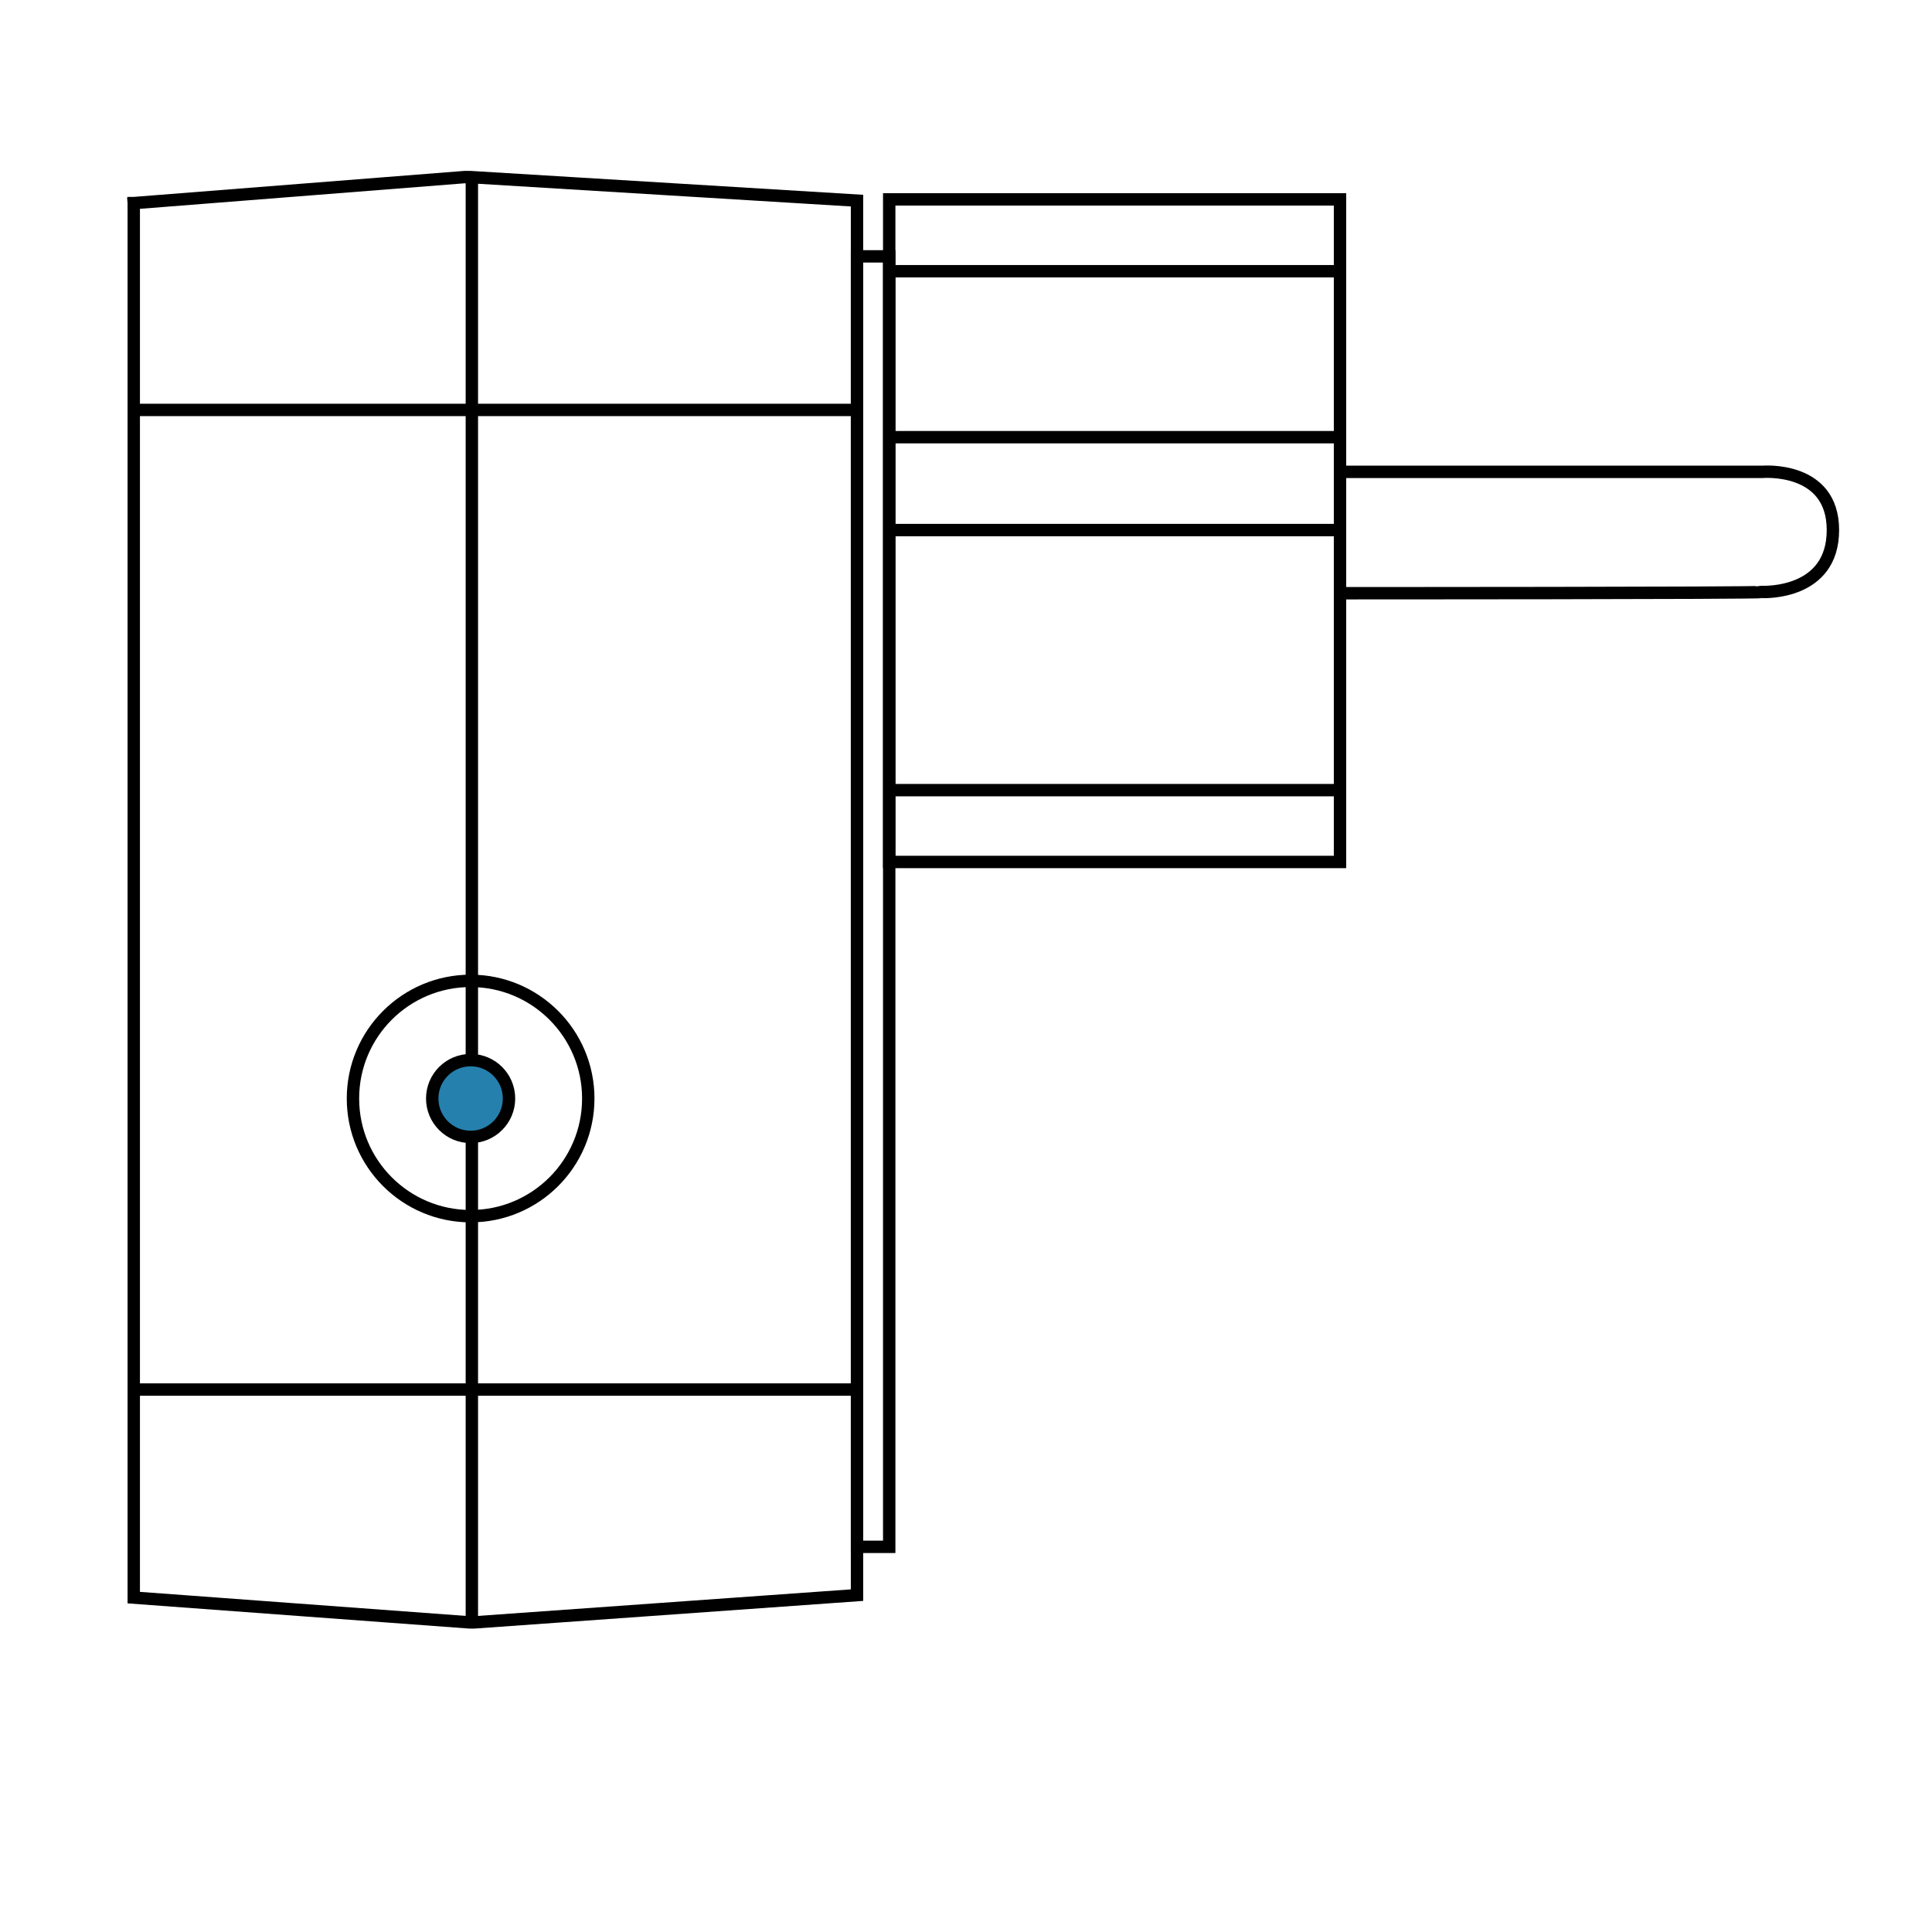
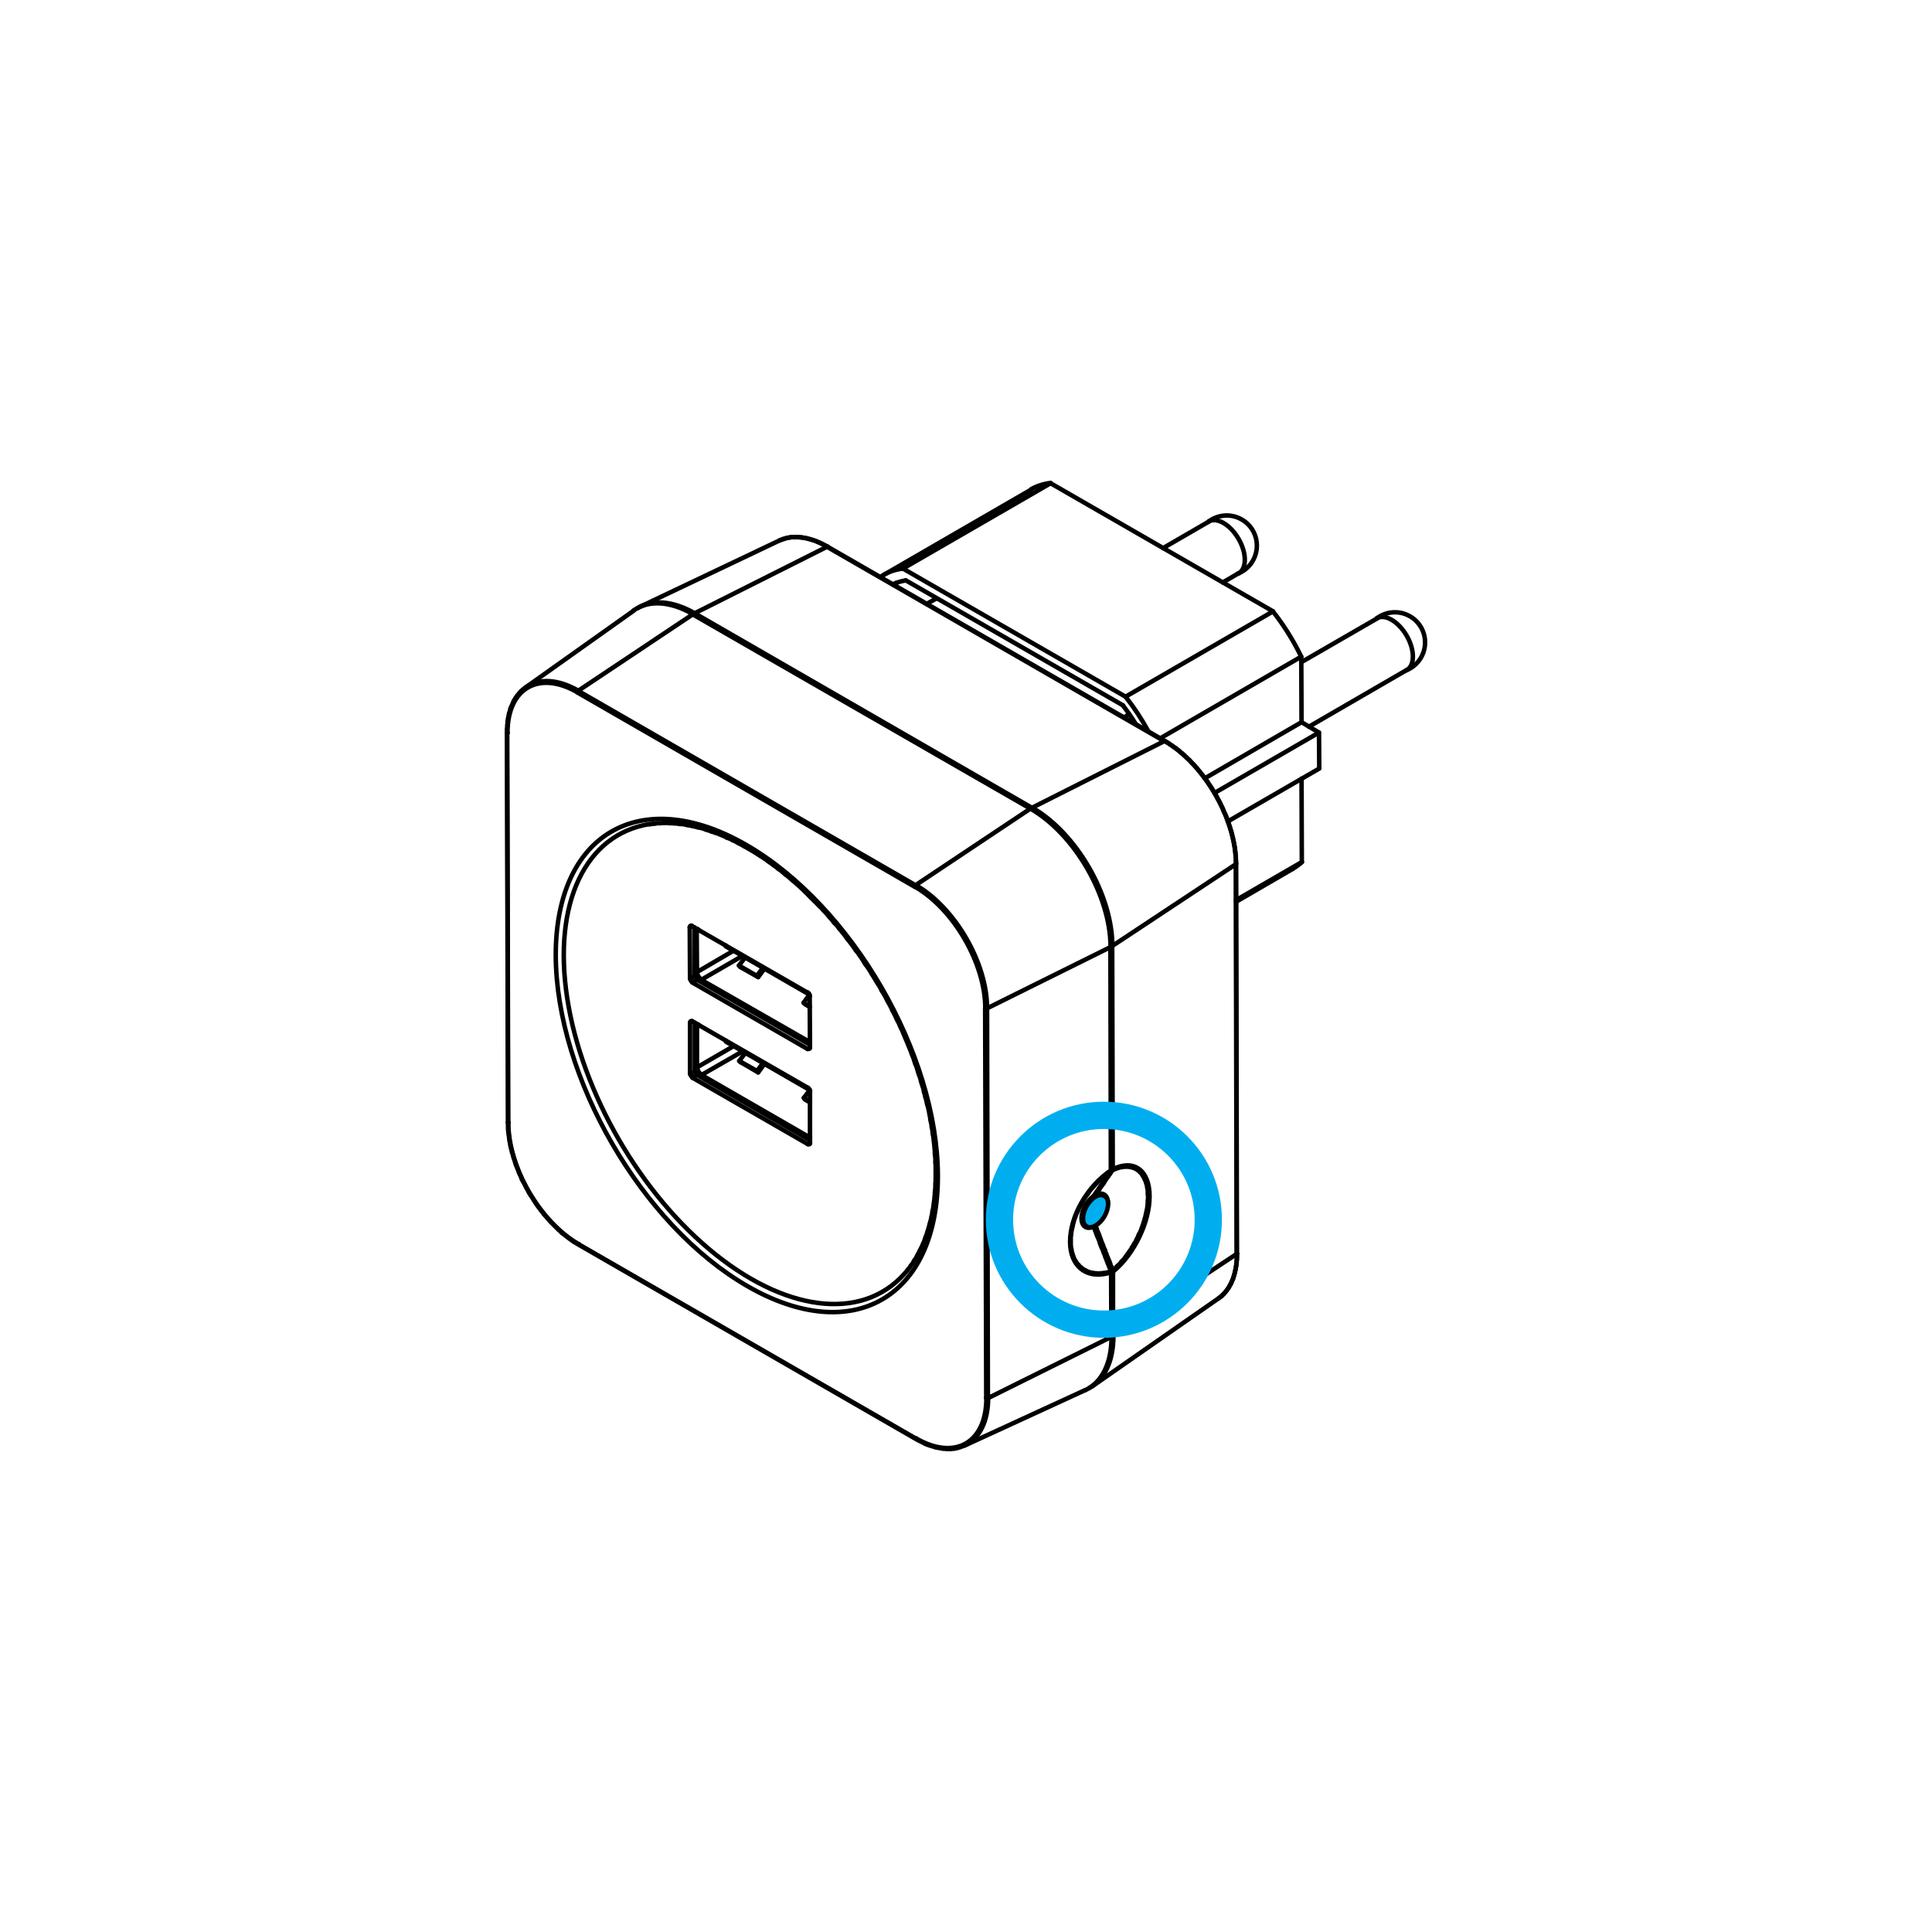
- <svg xmlns="http://www.w3.org/2000/svg" version="1.1" id="Layer_2_1_" x="0px" y="0px" width="156px" height="156px" viewBox="0 0 156 156" style="enable-background:new 0 0 156 156;" xml:space="preserve">
-   <style type="text/css">
- 	.st0{fill:none;stroke:#000000;stroke-linecap:square;stroke-miterlimit:10;}
- 	.st1{fill:none;stroke:#000000;stroke-miterlimit:10;}
- 	.st2{fill:#2580AD;stroke:#000000;stroke-miterlimit:10;}
- </style>
-   <polyline class="st0" points="10.8,16.4 37.5,14.3 38,14.3 69.2,16.2 69.2,128.8 38.3,131 37.9,131 10.8,129 10.8,16.4 " />
-   <line class="st1" x1="10.5" y1="33.1" x2="69.3" y2="33.1" />
-   <line class="st1" x1="10.6" y1="112.2" x2="69.3" y2="112.2" />
-   <line class="st1" x1="38.1" y1="14.3" x2="38.1" y2="85.8" />
-   <line class="st1" x1="38.1" y1="131" x2="38.1" y2="91.7" />
-   <circle class="st2" cx="38" cy="88.7" r="3.1" />
-   <circle class="st1" cx="38" cy="88.7" r="9.5" />
-   <rect x="69.2" y="20.7" class="st1" width="2.6" height="104.2" />
-   <rect x="71.8" y="16.1" class="st1" width="36.4" height="53.5" />
-   <line class="st1" x1="71.8" y1="21.9" x2="108" y2="21.9" />
-   <line class="st1" x1="71.8" y1="35.3" x2="108" y2="35.3" />
-   <line class="st1" x1="71.8" y1="42.8" x2="108" y2="42.8" />
-   <line class="st1" x1="71.8" y1="63.8" x2="108" y2="63.8" />
-   <path class="st1" d="M108.2,38.1h34.1c0,0,5.7-0.5,5.7,4.7s-5.5,5-5.7,5c-0.2,0.1-34.1,0.1-34.1,0.1" />
+ <svg xmlns="http://www.w3.org/2000/svg" id="Layer_1" viewBox="0 0 141.73 141.73">
+   <defs>
+     <style>.cls-1{fill:#00aeef;}.cls-1,.cls-2{stroke:#000;stroke-linecap:round;stroke-linejoin:round;stroke-width:.33px;}.cls-2,.cls-3{fill:none;}.cls-3{stroke:#00aeef;stroke-miterlimit:10;stroke-width:2px;}</style>
+   </defs>
+   <polyline class="cls-2" points="59.42 80.87 59.05 80.66 58.97 80.54 59.4 79.97" />
+   <line class="cls-2" x1="58.97" y1="80.54" x2="59.42" y2="80.81" />
+   <polyline class="cls-2" points="54.33 77.92 54.23 77.83 54.68 77.24" />
+   <polyline class="cls-2" points="55.97 77.98 55.54 78.57 55.62 78.67 56.08 78.04" />
+   <line class="cls-2" x1="54.33" y1="77.92" x2="55.62" y2="78.67" />
+   <line class="cls-2" x1="54.23" y1="77.83" x2="55.54" y2="78.57" />
+   <polyline class="cls-2" points="59.38 79.95 53.26 76.42 53.26 76.35" />
+   <line class="cls-2" x1="50.97" y1="75.02" x2="50.97" y2="78.39" />
+   <path class="cls-2" d="m50.99,78.37c0,.21.15.46.32.56" />
+   <line class="cls-2" x1="51.46" y1="78.86" x2="54.47" y2="77.13" />
+   <line class="cls-2" x1="59.28" y1="83.37" x2="51.46" y2="78.86" />
+   <line class="cls-2" x1="59.42" y1="83.29" x2="59.28" y2="83.37" />
+   <line class="cls-2" x1="53.82" y1="76.74" x2="51.13" y2="78.3" />
+   <path class="cls-2" d="m51.15,78.29c0,.21.15.46.32.56" />
+   <path class="cls-2" d="m51.18,75.13s-.03.09-.03.14" />
+   <line class="cls-2" x1="51.13" y1="75.29" x2="51.27" y2="75.19" />
+   <path class="cls-2" d="m59.29,83.36s.1.04.14.04" />
+   <line class="cls-2" x1="51.13" y1="78.3" x2="51.13" y2="75.29" />
+   <line class="cls-2" x1="51.31" y1="78.96" x2="59.42" y2="83.64" />
+   <polyline class="cls-2" points="59.4 73.87 59.03 73.65 58.95 73.56 59.38 72.97" />
+   <line class="cls-2" x1="58.95" y1="73.56" x2="59.4" y2="73.81" />
+   <polyline class="cls-2" points="59.36 72.95 53.24 69.42 53.24 69.36" />
+   <line class="cls-2" x1="51.44" y1="71.88" x2="54.47" y2="70.12" />
+   <line class="cls-2" x1="59.26" y1="76.36" x2="51.44" y2="71.88" />
+   <line class="cls-2" x1="59.42" y1="76.29" x2="59.26" y2="76.36" />
+   <line class="cls-2" x1="53.8" y1="69.75" x2="51.13" y2="71.31" />
+   <path class="cls-2" d="m51.13,71.29c0,.21.15.46.32.56" />
+   <path class="cls-2" d="m51.16,68.14s-.03.09-.03.14" />
+   <line class="cls-2" x1="51.11" y1="68.29" x2="51.25" y2="68.21" />
+   <path class="cls-2" d="m59.27,76.36s.1.04.14.04" />
+   <line class="cls-2" x1="51.13" y1="71.31" x2="51.11" y2="68.29" />
+   <line class="cls-2" x1="51.29" y1="71.96" x2="59.42" y2="76.64" />
+   <line class="cls-2" x1="50.96" y1="68.04" x2="50.96" y2="71.39" />
+   <path class="cls-2" d="m50.97,71.39c0,.21.15.46.32.56" />
+   <polyline class="cls-2" points="54.31 70.94 54.21 70.83 54.66 70.24" />
+   <polyline class="cls-2" points="55.97 71 55.52 71.59 55.62 71.68 56.08 71.06" />
+   <line class="cls-2" x1="54.31" y1="70.94" x2="55.62" y2="71.68" />
+   <line class="cls-2" x1="54.21" y1="70.83" x2="55.52" y2="71.59" />
+   <path class="cls-2" d="m84.26,53.68c-.49-.9-1.06-1.77-1.68-2.56" />
+   <line class="cls-2" x1="82.57" y1="51.11" x2="66.24" y2="41.71" />
+   <path class="cls-2" d="m66.25,41.71c-.62.07-1.19.28-1.67.62" />
+   <path class="cls-2" d="m66.44,42.58c-.34.05-.65.15-.94.29" />
+   <line class="cls-2" x1="66.44" y1="42.57" x2="82.39" y2="51.75" />
+   <path class="cls-2" d="m83.34,53.15c-.29-.48-.61-.94-.95-1.38" />
+   <polyline class="cls-2" points="85.1 54.17 95.46 48.17 95.48 52.98 88.38 57.1" />
+   <line class="cls-2" x1="82.84" y1="52.4" x2="82.45" y2="52.63" />
+   <line class="cls-2" x1="68.7" y1="43.9" x2="67.98" y2="44.3" />
+   <line class="cls-2" x1="65.52" y1="42.9" x2="65.78" y2="42.74" />
+   <polyline class="cls-2" points="90.68 66.03 95.5 63.24 95.48 57.12" />
+   <line class="cls-2" x1="77.07" y1="35.45" x2="66.24" y2="41.71" />
+   <path class="cls-2" d="m77.07,35.43c-.52.06-1,.22-1.43.46" />
+   <polyline class="cls-2" points="77.07 35.45 93.39 44.85 82.57 51.11" />
+   <path class="cls-2" d="m94.87,63.71c.23-.13.44-.29.64-.47" />
+   <path class="cls-2" d="m95.45,48.16c-.57-1.18-1.28-2.31-2.08-3.32" />
+   <polyline class="cls-2" points="89.1 58.17 96.76 53.74 95.48 52.98" />
+   <polyline class="cls-2" points="90.07 60.26 96.78 56.38 96.76 53.74" />
+   <line class="cls-2" x1="75.64" y1="35.92" x2="64.82" y2="42.18" />
+   <line class="cls-2" x1="94.85" y1="63.73" x2="90.68" y2="66.15" />
+   <path class="cls-2" d="m103.2,49.16c.6-.35.6-1.48-.01-2.53-.61-1.05-1.59-1.62-2.19-1.27" />
+   <path class="cls-2" d="m103.15,49.18c.81-.32,1.35-1.08,1.39-1.95.04-.87-.43-1.68-1.2-2.07-.77-.4-1.7-.3-2.38.23" />
+   <line class="cls-2" x1="95.46" y1="48.58" x2="101" y2="45.38" />
+   <line class="cls-2" x1="96.02" y1="53.31" x2="103.18" y2="49.16" />
+   <path class="cls-2" d="m90.87,42.06c.6-.35.6-1.48-.01-2.53-.61-1.05-1.59-1.62-2.19-1.27" />
+   <path class="cls-2" d="m90.81,42.08c.81-.32,1.35-1.08,1.39-1.95.04-.87-.43-1.68-1.2-2.07-.77-.4-1.7-.3-2.38.23" />
+   <line class="cls-2" x1="85.32" y1="40.21" x2="88.65" y2="38.28" />
+   <line class="cls-2" x1="89.7" y1="42.73" x2="90.85" y2="42.06" />
+   <path class="cls-2" d="m90.74,91.99s.02-.02.02-.03" />
+   <path class="cls-2" d="m89.39,95.25c.87-.61,1.36-1.77,1.35-3.28" />
+   <path class="cls-2" d="m90.66,63.4s.02-.02.02-.03" />
+   <line class="cls-2" x1="90.66" y1="63.4" x2="90.72" y2="91.99" />
+   <path class="cls-2" d="m85.47,54.36s-.02,0-.04,0" />
+   <path class="cls-2" d="m90.67,63.39c0-3.33-2.35-7.37-5.23-9.03" />
+   <path class="cls-2" d="m60.72,40.1s-.02,0-.04,0" />
+   <line class="cls-2" x1="60.67" y1="40.11" x2="85.41" y2="54.37" />
+   <path class="cls-2" d="m60.69,40.1c-1.3-.75-2.55-.91-3.51-.45" />
+   <line class="cls-2" x1="90.72" y1="91.99" x2="81.65" y2="97.99" />
+   <path class="cls-2" d="m79.9,101.83c1.14-.62,1.78-2,1.78-3.84" />
+   <polyline class="cls-2" points="81.63 93.19 81.63 93.21 81.65 93.23 81.65 93.25 81.65 93.27" />
+   <path class="cls-2" d="m81.67,93.27c1.53-1.26,2.67-3.62,2.66-5.52,0-1.9-1.15-2.74-2.68-1.98" />
+   <polyline class="cls-2" points="81.63 85.78 81.63 85.8 81.63 85.82 81.61 85.82 81.61 85.84" />
+   <polyline class="cls-2" points="81.61 85.84 81.67 85.82 81.75 85.78 81.81 85.76 81.88 85.73 81.94 85.71 82 85.69 82.08 85.67 82.14 85.65 82.2 85.63 82.25 85.63 82.33 85.61 82.39 85.61 82.45 85.59 82.51 85.59 82.57 85.59 82.63 85.59 82.68 85.59 82.74 85.59 82.8 85.59 82.86 85.61 82.92 85.61 82.98 85.63 83.03 85.63 83.07 85.65 83.13 85.67 83.19 85.69 83.23 85.71 83.29 85.73 83.33 85.76 83.39 85.78 83.42 85.82 83.46 85.84 83.52 85.88 83.56 85.92 83.6 85.96 83.64 86 83.68 86.04 83.72 86.08 83.76 86.13 83.8 86.17 83.81 86.23 83.85 86.27 83.89 86.33 83.91 86.39 83.95 86.45 83.97 86.51 83.99 86.56 84.03 86.62 84.05 86.68 84.07 86.76 84.09 86.82 84.11 86.88 84.13 86.95 84.15 87.01 84.15 87.09 84.17 87.17 84.19 87.25 84.19 87.32 84.2 87.38 84.2 87.46 84.2 87.56 84.2 87.64 84.22 87.71 84.22 87.79 84.22 87.87 84.22 87.97 84.2 88.05 84.2 88.12 84.2 88.22 84.19 88.3 84.19 88.4 84.17 88.49 84.17 88.57 84.15 88.67 84.13 88.75 84.11 88.85 84.09 88.94 84.07 89.04 84.05 89.12 84.03 89.22 84.01 89.31 83.97 89.41 83.95 89.51 83.93 89.59 83.89 89.68 83.87 89.78 83.83 89.88 83.8 89.98 83.76 90.07 83.74 90.15 83.7 90.25 83.66 90.35 83.62 90.44 83.56 90.52 83.52 90.62 83.48 90.72 83.44 90.82 83.39 90.89 83.35 90.99 83.31 91.09 83.25 91.17 83.19 91.26 83.15 91.34 83.09 91.44 83.03 91.52 83 91.61 82.94 91.69 82.88 91.77 82.82 91.85 82.76 91.95 82.7 92.02 82.64 92.1 82.59 92.18 82.53 92.26 82.47 92.34 82.41 92.41 82.35 92.47 82.27 92.55 82.22 92.63 82.16 92.69 82.1 92.77 82.02 92.82 81.96 92.88 81.88 92.96 81.83 93.02 81.77 93.08 81.69 93.14 81.63 93.19" />
+   <line class="cls-2" x1="81.59" y1="69.4" x2="81.63" y2="85.78" />
+   <path class="cls-2" d="m81.6,69.4c0-3.74-2.64-8.29-5.88-10.15" />
+   <line class="cls-2" x1="50.96" y1="44.99" x2="75.7" y2="59.26" />
+   <path class="cls-2" d="m50.97,44.99c-1.59-.91-3.11-1.05-4.21-.37" />
+   <line class="cls-2" x1="81.65" y1="93.27" x2="81.65" y2="97.99" />
+   <polyline class="cls-2" points="81.63 93.19 81.59 93.1 81.55 93.02 81.53 92.92 81.49 92.84 81.46 92.77 81.44 92.67 81.4 92.59 81.38 92.51 81.34 92.45 81.32 92.38 81.28 92.3 81.26 92.24 81.2 92.1 81.16 91.97 81.1 91.85 81.07 91.71 81.01 91.6 80.97 91.5 80.93 91.38 80.89 91.28 80.85 91.19 80.81 91.09 80.77 90.99 80.75 90.91 80.71 90.82 80.68 90.74 80.66 90.66 80.62 90.58 80.6 90.5 80.56 90.43 80.54 90.37 80.5 90.29 80.48 90.23 80.46 90.17 80.44 90.09 80.4 90.04 80.38 89.98 80.36 89.92" />
+   <polyline class="cls-2" points="80.36 87.73 80.36 87.68 80.38 87.64 80.4 87.6 80.42 87.56 80.44 87.54 80.48 87.5 80.5 87.46 80.52 87.42 80.56 87.38 80.58 87.34 80.62 87.3 80.64 87.25 80.68 87.21 80.69 87.17 80.73 87.11 80.77 87.07 80.81 87.01 80.85 86.95 80.87 86.91 80.93 86.86 80.97 86.8 81.01 86.72 81.05 86.66 81.08 86.6 81.14 86.52 81.18 86.45 81.24 86.39 81.26 86.35 81.3 86.31 81.32 86.25 81.36 86.21 81.38 86.17 81.42 86.13 81.44 86.1 81.47 86.04 81.51 86 81.53 85.94 81.57 85.9 81.61 85.84" />
+   <line class="cls-2" x1="81.59" y1="69.4" x2="90.66" y2="63.4" />
+   <path class="cls-2" d="m81.28,88.26c0-.6-.4-.86-.91-.59" />
+   <line class="cls-2" x1="50.96" y1="44.99" x2="60.67" y2="40.11" />
+   <line class="cls-2" x1="85.41" y1="54.37" x2="75.7" y2="59.26" />
+   <polyline class="cls-2" points="80.15 101.68 89.37 95.26 89.45 95.2 89.53 95.14 89.61 95.09 89.68 95.01 89.76 94.93 89.82 94.87 89.9 94.77 89.96 94.7 90.02 94.62 90.09 94.52 90.15 94.44 90.19 94.34 90.25 94.25 90.31 94.15 90.35 94.05 90.39 93.94 90.45 93.84 90.48 93.72 90.52 93.6 90.54 93.51 90.58 93.39 90.6 93.25 90.64 93.14 90.66 93.02 90.68 92.88 90.7 92.77 90.72 92.63 90.72 92.51 90.74 92.38 90.74 92.24 90.74 92.1 90.74 91.97 90.68 63.38 90.68 63.22 90.66 63.06 90.66 62.91 90.64 62.77 90.64 62.62 90.62 62.46 90.6 62.3 90.58 62.13 90.54 61.97 90.52 61.82 90.48 61.66 90.45 61.49 90.41 61.33 90.37 61.17 90.33 61 90.27 60.84 90.23 60.69 90.17 60.51 90.11 60.35 90.06 60.18 90 60.02 89.94 59.85 89.86 59.69 89.78 59.54 89.72 59.36 89.65 59.2 89.57 59.05 89.49 58.87 89.41 58.72 89.31 58.56 89.24 58.4 89.14 58.25 89.06 58.09 88.96 57.94 88.87 57.78 88.77 57.64 88.67 57.49 88.57 57.33 88.46 57.2 88.36 57.06 88.24 56.9 88.14 56.77 88.03 56.63 87.91 56.49 87.81 56.36 87.7 56.24 87.58 56.1 87.46 55.99 87.34 55.85 87.23 55.73 87.09 55.62 86.97 55.5 86.86 55.4 86.74 55.28 86.6 55.19 86.49 55.07 86.35 54.97 86.23 54.87 86.1 54.8 85.98 54.7 85.84 54.62 85.73 54.52 85.59 54.45 85.47 54.37 60.71 40.11 60.59 40.05 60.47 39.98 60.35 39.92 60.22 39.86 60.1 39.8 59.98 39.76 59.87 39.7 59.75 39.66 59.63 39.62 59.52 39.59 59.4 39.55 59.28 39.53 59.17 39.49 59.05 39.47 58.93 39.45 58.81 39.43 58.7 39.43 58.6 39.41 58.48 39.41 58.37 39.41 58.27 39.41 58.15 39.41 58.05 39.41 57.94 39.43 57.84 39.45 57.74 39.47 57.64 39.49 57.55 39.53 57.45 39.55 57.35 39.59 57.25 39.62 57.16 39.66 47.02 44.48" />
+   <path class="cls-2" d="m47.66,60.45c-4.72.75-7.12,5.81-6.05,12.77,1.07,6.97,5.39,14.42,10.9,18.82,5.51,4.39,11.09,4.83,14.09,1.11" />
+   <path class="cls-2" d="m68.8,86.24c-.03-8.94-6.32-19.8-14.06-24.26-7.74-4.46-13.99-.83-13.97,8.11.03,8.94,6.32,19.8,14.06,24.26,7.74,4.46,13.99.83,13.97-8.11" />
+   <line class="cls-2" x1="37.28" y1="82.37" x2="37.21" y2="53.78" />
+   <path class="cls-2" d="m37.29,82.36c0,3.28,2.32,7.28,5.16,8.91" />
+   <line class="cls-2" x1="67.2" y1="105.54" x2="42.45" y2="91.28" />
+   <path class="cls-2" d="m67.22,105.53c2.85,1.64,5.15.3,5.14-2.98" />
+   <line class="cls-2" x1="72.27" y1="73.97" x2="72.35" y2="102.55" />
+   <path class="cls-2" d="m72.28,73.96c0-3.28-2.32-7.28-5.16-8.91" />
+   <line class="cls-2" x1="42.36" y1="50.8" x2="67.1" y2="65.05" />
+   <path class="cls-2" d="m42.37,50.79c-2.85-1.64-5.15-.3-5.14,2.98" />
+   <polyline class="cls-2" points="81.47 85.92 81.49 85.9 81.49 85.88 81.49 85.86" />
+   <path class="cls-2" d="m81.51,85.85c-1.74,1.15-3.01,3.37-3.01,5.24,0,1.87,1.29,2.82,3.03,2.24" />
+   <polyline class="cls-2" points="81.51 93.35 81.51 93.33 81.51 93.31 81.51 93.29 81.49 93.27" />
+   <polyline class="cls-2" points="81.49 93.27 81.42 93.29 81.34 93.31 81.28 93.33 81.2 93.35 81.12 93.37 81.05 93.37 80.97 93.39 80.89 93.39 80.83 93.41 80.75 93.41 80.68 93.41 80.62 93.43 80.54 93.43 80.48 93.41 80.4 93.41 80.34 93.41 80.27 93.39 80.21 93.39 80.13 93.37 80.07 93.37 80.01 93.35 79.95 93.33 79.88 93.31 79.82 93.29 79.76 93.27 79.7 93.23 79.64 93.21 79.6 93.17 79.54 93.16 79.49 93.12 79.43 93.08 79.39 93.04 79.33 93 79.29 92.96 79.23 92.92 79.19 92.88 79.15 92.84 79.12 92.78 79.06 92.75 79.02 92.69 78.98 92.63 78.96 92.59 78.92 92.53 78.88 92.47 78.84 92.41 78.82 92.36 78.78 92.3 78.76 92.22 78.74 92.16 78.71 92.1 78.69 92.02 78.67 91.97 78.65 91.89 78.63 91.83 78.61 91.75 78.61 91.67 78.59 91.6 78.57 91.52 78.57 91.46 78.55 91.38 78.55 91.28 78.55 91.21 78.55 91.13 78.55 91.05 78.55 90.97 78.55 90.89 78.55 90.8 78.55 90.72 78.57 90.64 78.57 90.54 78.59 90.46 78.59 90.37 78.61 90.29 78.63 90.19 78.65 90.11 78.67 90.02 78.69 89.94 78.71 89.84 78.73 89.74 78.76 89.66 78.78 89.57 78.8 89.49 78.84 89.39 78.88 89.29 78.9 89.22 78.94 89.12 78.98 89.02 79.02 88.94 79.06 88.85 79.1 88.77 79.13 88.67 79.17 88.57 79.23 88.49 79.27 88.4 79.33 88.32 79.37 88.22 79.43 88.14 79.47 88.05 79.52 87.97 79.58 87.89 79.64 87.79 79.7 87.71 79.76 87.64 79.82 87.56 79.88 87.46 79.93 87.38 79.99 87.3 80.05 87.23 80.13 87.15 80.19 87.07 80.25 87.01 80.32 86.93 80.38 86.86 80.46 86.78 80.52 86.72 80.6 86.64 80.68 86.58 80.73 86.51 80.81 86.45 80.89 86.39 80.95 86.31 81.03 86.25 81.1 86.19 81.18 86.13 81.26 86.08 81.32 86.02 81.4 85.98 81.47 85.92" />
+   <line class="cls-2" x1="81.51" y1="93.35" x2="81.53" y2="98.07" />
+   <path class="cls-2" d="m79.6,101.99c1.24-.57,1.95-2,1.94-3.92" />
+   <path class="cls-2" d="m50.83,45.05c-1.67-.96-3.25-1.05-4.36-.26" />
+   <line class="cls-2" x1="50.82" y1="45.07" x2="75.59" y2="59.32" />
+   <path class="cls-2" d="m81.47,69.47c0-3.74-2.64-8.29-5.88-10.15" />
+   <line class="cls-2" x1="81.46" y1="69.48" x2="81.49" y2="85.86" />
+   <polyline class="cls-2" points="81.47 85.92 81.46 85.98 81.42 86.02 81.38 86.08 81.34 86.12 81.32 86.15 81.28 86.21 81.26 86.25 81.22 86.29 81.2 86.33 81.16 86.37 81.14 86.41 81.1 86.45 81.07 86.52 81.01 86.6 80.97 86.68 80.91 86.74 80.87 86.8 80.83 86.88 80.79 86.93 80.75 86.99 80.71 87.03 80.68 87.09 80.64 87.15 80.6 87.19 80.58 87.25 80.54 87.29 80.52 87.32 80.48 87.38 80.46 87.42 80.42 87.46 80.4 87.5 80.36 87.54 80.34 87.58 80.32 87.62 80.3 87.64 80.27 87.68 80.25 87.71 80.23 87.73 80.23 87.81" />
+   <polyline class="cls-2" points="81.49 93.27 81.46 93.17 81.44 93.08 81.4 93 81.36 92.92 81.34 92.82 81.3 92.75 81.26 92.67 81.24 92.59 81.2 92.51 81.18 92.45 81.16 92.38 81.12 92.3 81.07 92.16 81.03 92.04 80.97 91.91 80.93 91.79 80.89 91.67 80.83 91.56 80.79 91.46 80.75 91.36 80.71 91.26 80.68 91.17 80.66 91.07 80.62 90.97 80.58 90.89 80.56 90.82 80.52 90.74 80.48 90.66 80.46 90.58 80.42 90.5 80.4 90.43 80.38 90.37 80.34 90.29 80.32 90.23 80.3 90.17 80.29 90.11 80.25 90.05 80.23 90" />
+   <polyline class="cls-2" points="81.46 69.48 72.41 73.97 72.47 102.57 81.53 98.07" />
+   <path class="cls-2" d="m37.27,82.32s0,.03.03.03" />
+   <path class="cls-2" d="m37.21,53.73s0,.03.03.03" />
+   <path class="cls-2" d="m42.42,50.68s-.06.07-.06.1" />
+   <path class="cls-2" d="m42.43,50.67c-1.48-.85-2.89-.94-3.88-.23" />
+   <path class="cls-2" d="m67.19,64.94s-.06.07-.06.1" />
+   <line class="cls-2" x1="67.16" y1="64.94" x2="42.41" y2="50.68" />
+   <path class="cls-2" d="m72.3,73.95s.08.02.12,0" />
+   <path class="cls-2" d="m72.41,73.96c0-3.33-2.35-7.37-5.23-9.03" />
+   <path class="cls-2" d="m72.35,102.54s.08.02.12,0" />
+   <path class="cls-2" d="m67.23,105.53s0,.03.02.04" />
+   <path class="cls-2" d="m70.76,106.04c1.1-.51,1.73-1.78,1.73-3.49" />
+   <path class="cls-2" d="m42.46,91.27s0,.03.02.04" />
+   <line class="cls-2" x1="50.8" y1="79.06" x2="59.26" y2="83.93" />
+   <path class="cls-2" d="m50.65,78.78c0,.1.07.22.16.27" />
+   <line class="cls-2" x1="50.62" y1="75.02" x2="50.62" y2="78.78" />
+   <path class="cls-2" d="m50.79,74.92c-.09-.05-.16-.01-.16.09" />
+   <line class="cls-2" x1="59.26" y1="79.8" x2="50.78" y2="74.92" />
+   <path class="cls-2" d="m59.43,80.07c0-.1-.07-.22-.16-.27" />
+   <line class="cls-2" x1="59.42" y1="83.85" x2="59.42" y2="80.09" />
+   <path class="cls-2" d="m59.27,83.93c.09.05.16.01.16-.09" />
+   <line class="cls-2" x1="50.78" y1="72.07" x2="59.24" y2="76.95" />
+   <path class="cls-2" d="m50.63,71.78c0,.1.07.22.16.27" />
+   <line class="cls-2" x1="50.6" y1="68.02" x2="50.62" y2="71.78" />
+   <path class="cls-2" d="m50.77,67.92c-.09-.05-.16-.01-.16.09" />
+   <line class="cls-2" x1="59.24" y1="72.82" x2="50.76" y2="67.94" />
+   <path class="cls-2" d="m59.41,73.07c0-.1-.07-.22-.16-.27" />
+   <line class="cls-2" x1="59.42" y1="76.85" x2="59.4" y2="73.09" />
+   <path class="cls-2" d="m59.26,76.93c.09.05.16.01.16-.09" />
+   <line class="cls-2" x1="50.6" y1="68.02" x2="50.76" y2="67.94" />
+   <line class="cls-2" x1="50.99" y1="71.57" x2="50.62" y2="71.78" />
+   <line class="cls-2" x1="50.62" y1="75.02" x2="50.78" y2="74.92" />
+   <line class="cls-2" x1="51.01" y1="78.57" x2="50.62" y2="78.78" />
+   <line class="cls-2" x1="50.78" y1="72.07" x2="51.15" y2="71.86" />
+   <line class="cls-2" x1="50.8" y1="79.06" x2="51.17" y2="78.84" />
+   <path class="cls-2" d="m80.24,87.74c-.51.34-.9,1.05-.9,1.64s.39.85.9.59" />
+   <line class="cls-2" x1="59.42" y1="76.85" x2="59.24" y2="76.95" />
+   <line class="cls-2" x1="59.42" y1="83.85" x2="59.26" y2="83.93" />
+   <line class="cls-2" x1="75.59" y1="59.32" x2="67.16" y2="64.94" />
+   <line class="cls-2" x1="42.41" y1="50.68" x2="50.82" y2="45.07" />
+   <polyline class="cls-2" points="66.58 93.17 66.65 93.08 66.73 92.98 66.79 92.88 66.87 92.78 66.95 92.69 67 92.59 67.06 92.47 67.14 92.38 67.2 92.28 67.26 92.16 67.32 92.04 67.38 91.95 67.43 91.83 67.49 91.71 67.55 91.6 67.61 91.48 67.67 91.36 67.71 91.24 67.77 91.13 67.82 90.99 67.86 90.87 67.9 90.74 67.96 90.62 68 90.48 68.04 90.35 68.08 90.23 68.12 90.09 68.16 89.96 68.19 89.82 68.23 89.68 68.27 89.55 68.31 89.39 68.33 89.26 68.37 89.12 68.39 88.96 68.41 88.83 68.45 88.67 68.47 88.53 68.49 88.38 68.51 88.22 68.53 88.07 68.55 87.93 68.56 87.77 68.58 87.62 68.58 87.46 68.6 87.29 68.62 87.13 68.62 86.97 68.62 86.82 68.64 86.64 68.64 86.49 68.64 86.33 68.64 86.15 68.64 86 68.64 85.82 68.64 85.67 68.64 85.49 68.62 85.32 68.62 85.14 68.62 84.98 68.6 84.81 68.58 84.63 68.58 84.46 68.56 84.28 68.55 84.11 68.53 83.93 68.51 83.76 68.49 83.58 68.47 83.4 68.43 83.21 68.41 83.03 68.39 82.86 68.35 82.68 68.33 82.49 68.29 82.31 68.25 82.14 68.23 81.94 68.19 81.77 68.16 81.59 68.12 81.4 68.08 81.22 68.02 81.03 67.98 80.85 67.94 80.66 67.88 80.48 67.84 80.28 67.78 80.11 67.75 79.91 67.69 79.72 67.63 79.54 67.57 79.35 67.53 79.17 67.47 78.98 67.39 78.78 67.34 78.61 67.28 78.41 67.22 78.22 67.14 78.04 67.08 77.85 67.02 77.65 66.95 77.48 66.87 77.28 66.81 77.11 66.73 76.91 66.65 76.72 66.58 76.54 66.5 76.35 66.42 76.17 66.34 75.97 66.26 75.78 66.19 75.6 66.09 75.41 66.01 75.23 65.93 75.04 65.83 74.86 65.74 74.67 65.66 74.49 65.56 74.3 65.46 74.12 65.39 73.95 65.29 73.75 65.19 73.58 65.09 73.4 65 73.21 64.9 73.03 64.8 72.85 64.68 72.68 64.59 72.48 64.49 72.31 64.37 72.13 64.27 71.96 64.16 71.78 64.06 71.61 63.94 71.43 63.85 71.26 63.73 71.08 63.61 70.9 63.49 70.75 63.38 70.57 63.28 70.4 63.16 70.22 63.05 70.07 62.93 69.89 62.79 69.73 62.68 69.56 62.56 69.4 62.44 69.23 62.32 69.07 62.19 68.92 62.07 68.76 61.95 68.58 61.82 68.43 61.7 68.27 61.56 68.12 61.45 67.96 61.31 67.8 61.17 67.67 61.06 67.51 60.92 67.36 60.78 67.2 60.67 67.06 60.53 66.91 60.39 66.77 60.26 66.61 60.12 66.48 59.98 66.34 59.85 66.2 59.71 66.07 59.57 65.93 59.44 65.8 59.3 65.66 59.17 65.52 59.03 65.39 58.89 65.25 58.76 65.13 58.62 65 58.48 64.88 58.33 64.74 58.19 64.63 58.05 64.51 57.92 64.39 57.78 64.27 57.62 64.16 57.49 64.04 57.35 63.92 57.2 63.81 57.06 63.71 56.92 63.59 56.77 63.49 56.63 63.38 56.49 63.28 56.34 63.18 56.2 63.06 56.05 62.97 55.91 62.87 55.77 62.79 55.62 62.69 55.48 62.6 55.32 62.5 55.19 62.42 55.05 62.34 54.89 62.25 54.76 62.17 54.6 62.09 54.47 62.01 54.33 61.93 54.17 61.86 54.04 61.78 53.9 61.7 53.74 61.64 53.61 61.56 53.47 61.5 53.31 61.45 53.18 61.37 53.04 61.31 52.89 61.25 52.75 61.19 52.61 61.13 52.48 61.1 52.34 61.04 52.18 61 52.05 60.94 51.91 60.9 51.77 60.86 51.64 60.8 51.5 60.76 51.36 60.72 51.23 60.71 51.09 60.67 50.96 60.63 50.82 60.61 50.68 60.57 50.55 60.55 50.41 60.53 50.27 60.49 50.16 60.47 50.02 60.45 49.88 60.45 49.75 60.43 49.63 60.41 49.49 60.41 49.36 60.39 49.24 60.39 49.1 60.39 48.99 60.37 48.87 60.37 48.73 60.37 48.62 60.37 48.48 60.39 48.36 60.39 48.24 60.39 48.13 60.41 48.01 60.43 47.89 60.43 47.78 60.45 47.66 60.47" />
+   <polyline class="cls-2" points="37.27 82.33 37.19 53.74 37.19 53.61 37.19 53.47 37.21 53.33 37.21 53.2 37.23 53.08 37.23 52.94 37.25 52.83 37.27 52.69 37.3 52.57 37.32 52.46 37.34 52.34 37.38 52.22 37.42 52.11 37.44 51.99 37.48 51.89 37.54 51.77 37.58 51.68 37.62 51.58 37.67 51.46 37.71 51.38 37.77 51.29 37.83 51.19 37.89 51.11 37.95 51.01 38.03 50.94 38.08 50.86 38.16 50.78 38.22 50.7 38.3 50.64 38.38 50.56 38.46 50.51 38.53 50.45" />
+   <polyline class="cls-2" points="79.58 101.99 70.75 106.05 70.65 106.08 70.55 106.12 70.46 106.16 70.38 106.18 70.26 106.22 70.16 106.24 70.07 106.26 69.97 106.28 69.87 106.28 69.75 106.3 69.66 106.3 69.54 106.3 69.44 106.3 69.33 106.28 69.21 106.28 69.09 106.26 68.99 106.24 68.88 106.22 68.76 106.2 68.64 106.18 68.53 106.14 68.41 106.1 68.29 106.07 68.17 106.03 68.06 105.99 67.94 105.95 67.82 105.89 67.71 105.83 67.59 105.77 67.47 105.71 67.36 105.66 67.22 105.58 42.47 91.32 42.34 91.24 42.22 91.17 42.08 91.09 41.97 91.01 41.83 90.91 41.71 90.82 41.58 90.72 41.46 90.62 41.32 90.52 41.2 90.43 41.09 90.31 40.95 90.19 40.83 90.07 40.72 89.96 40.6 89.84 40.48 89.72 40.37 89.61 40.25 89.47 40.13 89.33 40.02 89.2 39.9 89.08 39.8 88.92 39.68 88.79 39.59 88.65 39.47 88.51 39.37 88.36 39.27 88.22 39.18 88.07 39.08 87.91 38.98 87.75 38.88 87.62 38.79 87.46 38.71 87.3 38.61 87.13 38.53 86.97 38.46 86.82 38.36 86.66 38.28 86.51 38.22 86.33 38.14 86.17 38.07 86.02 38.01 85.84 37.95 85.69 37.87 85.51 37.81 85.35 37.77 85.18 37.71 85.02 37.66 84.87 37.62 84.69 37.56 84.54 37.52 84.36 37.48 84.2 37.44 84.05 37.42 83.89 37.38 83.72 37.36 83.56 37.34 83.4 37.32 83.25 37.3 83.09 37.28 82.94 37.27 82.78 37.27 82.62 37.27 82.49 37.27 82.33" />
+   <line class="cls-2" x1="38.53" y1="50.45" x2="46.47" y2="44.81" />
+   <path class="cls-2" d="m80.37,87.73s-.09.05-.13.08" />
+   <path class="cls-1" d="m80.37,87.79c-.51.29-.92,1-.92,1.59,0,.59.41.82.92.53.51-.29.92-1,.92-1.59,0-.59-.41-.82-.92-.53" />
+   <line class="cls-2" x1="80.95" y1="87.7" x2="81.01" y2="87.73" />
+   <line class="cls-2" x1="79.66" y1="89.96" x2="79.72" y2="90" />
+   <path class="cls-2" d="m80.24,87.8c-.36.24-.66.69-.79,1.15s-.04.85.21.99" />
+   <line class="cls-2" x1="80.36" y1="87.73" x2="80.36" y2="87.73" />
+   <path class="cls-2" d="m80.96,87.69c-.16-.09-.37-.08-.59.03" />
+   <circle class="cls-3" cx="80.98" cy="89.48" r="7.66" />
</svg>
